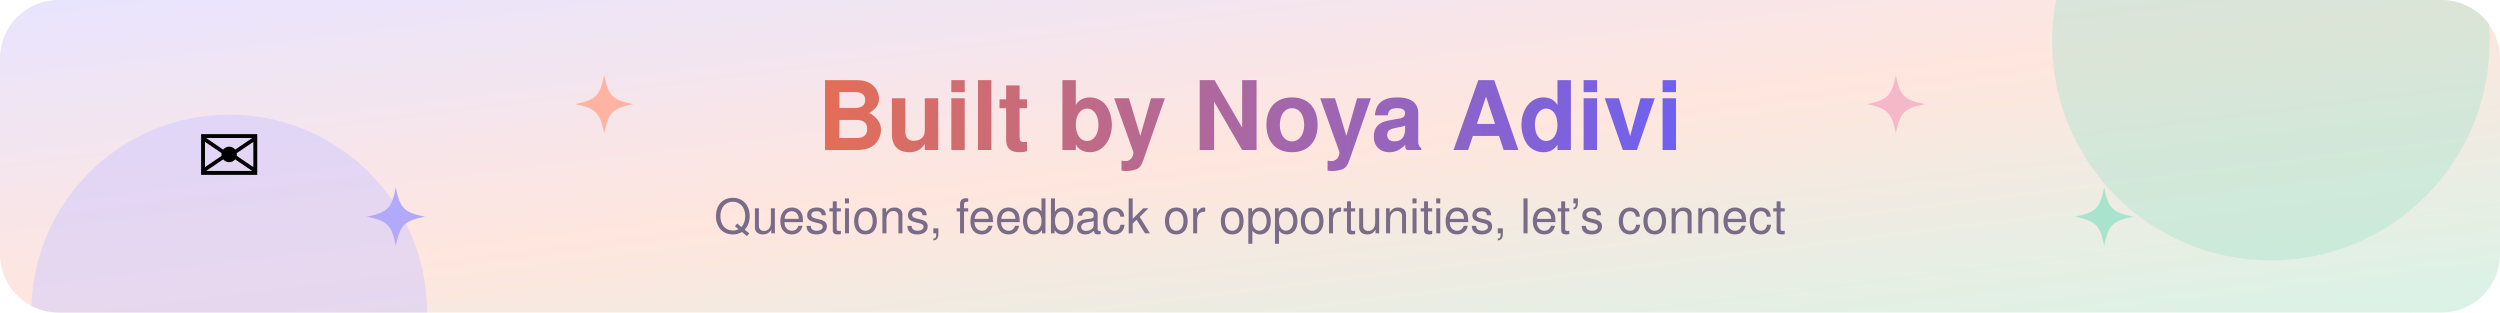
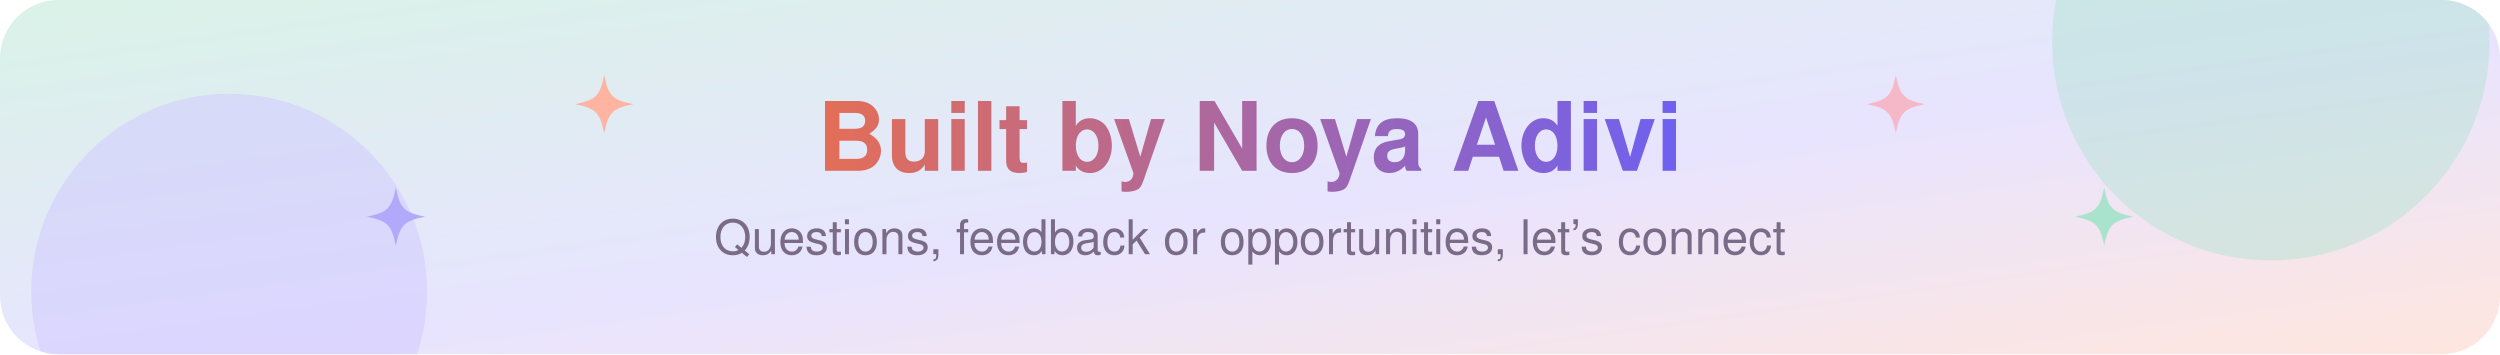
- <svg xmlns="http://www.w3.org/2000/svg" viewBox="0 0 1200 150" width="1200" height="150" role="img" aria-label="Built by Noya Adivi">
+ <svg xmlns="http://www.w3.org/2000/svg" viewBox="0 0 1200 170" width="1200" height="170" role="img" aria-label="Built by Noya Adivi">
  <defs>
    <linearGradient id="bg" x1="0" y1="0" x2="1" y2="1">
-       <stop offset="0" stop-color="#E8E4FF" />
-       <stop offset=".5" stop-color="#FFE6DE" />
-       <stop offset="1" stop-color="#D9F3E7" />
+       <stop offset="0" stop-color="#D9F3E7" />
+       <stop offset=".55" stop-color="#E8E4FF" />
+       <stop offset="1" stop-color="#FFE6DE" />
    </linearGradient>
    <linearGradient id="t" x1="0" y1="0" x2="1" y2="0">
      <stop offset="0" stop-color="#E36E57" />
      <stop offset="1" stop-color="#6F60F0" />
    </linearGradient>
    <clipPath id="c">
-       <rect width="1200" height="150" rx="28" />
+       <rect width="1200" height="170" rx="28" />
    </clipPath>
    <path id="s" d="M0-14C2-4 4-2 14 0 4 2 2 4 0 14-2 4-4 2-14 0-4-2-2-4 0-14Z" />
+     <path id="pin" d="M0 0C-5-9-22-20-22-37a22 22 0 0 1 44 0C22-20 5-9 0 0Z" />
  </defs>
  <style>
-     .blob{animation:drift 13s ease-in-out infinite alternate}
-     .b2{animation-duration:17s;animation-direction:alternate-reverse}
-     .tw{animation:tw 3.2s ease-in-out infinite}
-     .t2{animation-delay:-1s}.t3{animation-delay:-2s}
-     .pin{animation:bob 2.6s ease-in-out infinite;transform-origin:center}
-     @keyframes drift{to{transform:translate(36px,-14px) scale(1.12)}}
-     @keyframes tw{0%,100%{opacity:.35}50%{opacity:1}}
-     @keyframes bob{0%,100%{transform:translateY(0)}50%{transform:translateY(-6px)}}
-     @media (prefers-reduced-motion:reduce){*{animation:none!important}}
-   </style>
+ .blob{animation:drift 11s ease-in-out infinite alternate}.b2{animation-duration:14s;animation-direction:alternate-reverse}.b3{animation-duration:17s}
+ .bob{animation:bob 3.4s ease-in-out infinite}.d1{animation-delay:-.9s}.d2{animation-delay:-1.8s}.d3{animation-delay:-2.6s}
+ .walk{stroke-dasharray:3 15;animation:walk 3s linear infinite}
+ .tw{animation:tw 3.2s ease-in-out infinite}.t2{animation-delay:-1s}.t3{animation-delay:-2s}
+ .rise{animation:rise .9s ease-out both}.r2{animation-delay:.2s}
+ @keyframes drift{to{transform:translate(40px,-20px) scale(1.12)}}
+ @keyframes bob{0%,100%{transform:translateY(0)}50%{transform:translateY(-10px)}}
+ @keyframes walk{to{stroke-dashoffset:-54}}
+ @keyframes tw{0%,100%{opacity:.35}50%{opacity:1}}
+ @keyframes rise{from{opacity:0;transform:translateY(16px)}}
+ @media (prefers-reduced-motion:reduce){*{animation:none!important}}
+ </style>
  <g clip-path="url(#c)">
-     <rect width="1200" height="150" fill="url(#bg)" />
-     <circle class="blob" cx="110" cy="150" r="95" fill="#CFC8FF" opacity=".5" />
+     <rect width="1200" height="170" fill="url(#bg)" />
+     <circle class="blob" cx="110" cy="140" r="95" fill="#CFC8FF" opacity=".5" />
    <circle class="blob b2" cx="1090" cy="20" r="105" fill="#A9E3CD" opacity=".42" />
    <use class="tw" href="#s" x="290" y="50" fill="#FFB4A2" />
    <use class="tw t2" href="#s" x="190" y="104" fill="#B3A9FA" />
    <use class="tw t3" href="#s" x="910" y="50" fill="#F5B8C8" />
    <use class="tw" href="#s" x="1010" y="104" fill="#A9E3CD" />
-     <g class="pin" transform="translate(110 88)">
-       <text font-size="38" text-anchor="middle">✉️</text>
-     </g>
    <g font-family="-apple-system,BlinkMacSystemFont,'Segoe UI',Helvetica,Arial,sans-serif" text-anchor="middle">
-       <text x="600" y="72" font-size="46" font-weight="800" fill="url(#t)">Built by Noya Adivi</text>
-       <text x="600" y="112" font-size="23" fill="#7A6B88">Questions, feedback or opportunities, let’s connect</text>
+       <text x="600" y="82.0" font-size="46" font-weight="800" fill="url(#t)">Built by Noya Adivi</text>
+       <text x="600" y="122.0" font-size="23" fill="#7A6B88">Questions, feedback or opportunities, let’s connect</text>
    </g>
  </g>
</svg>
